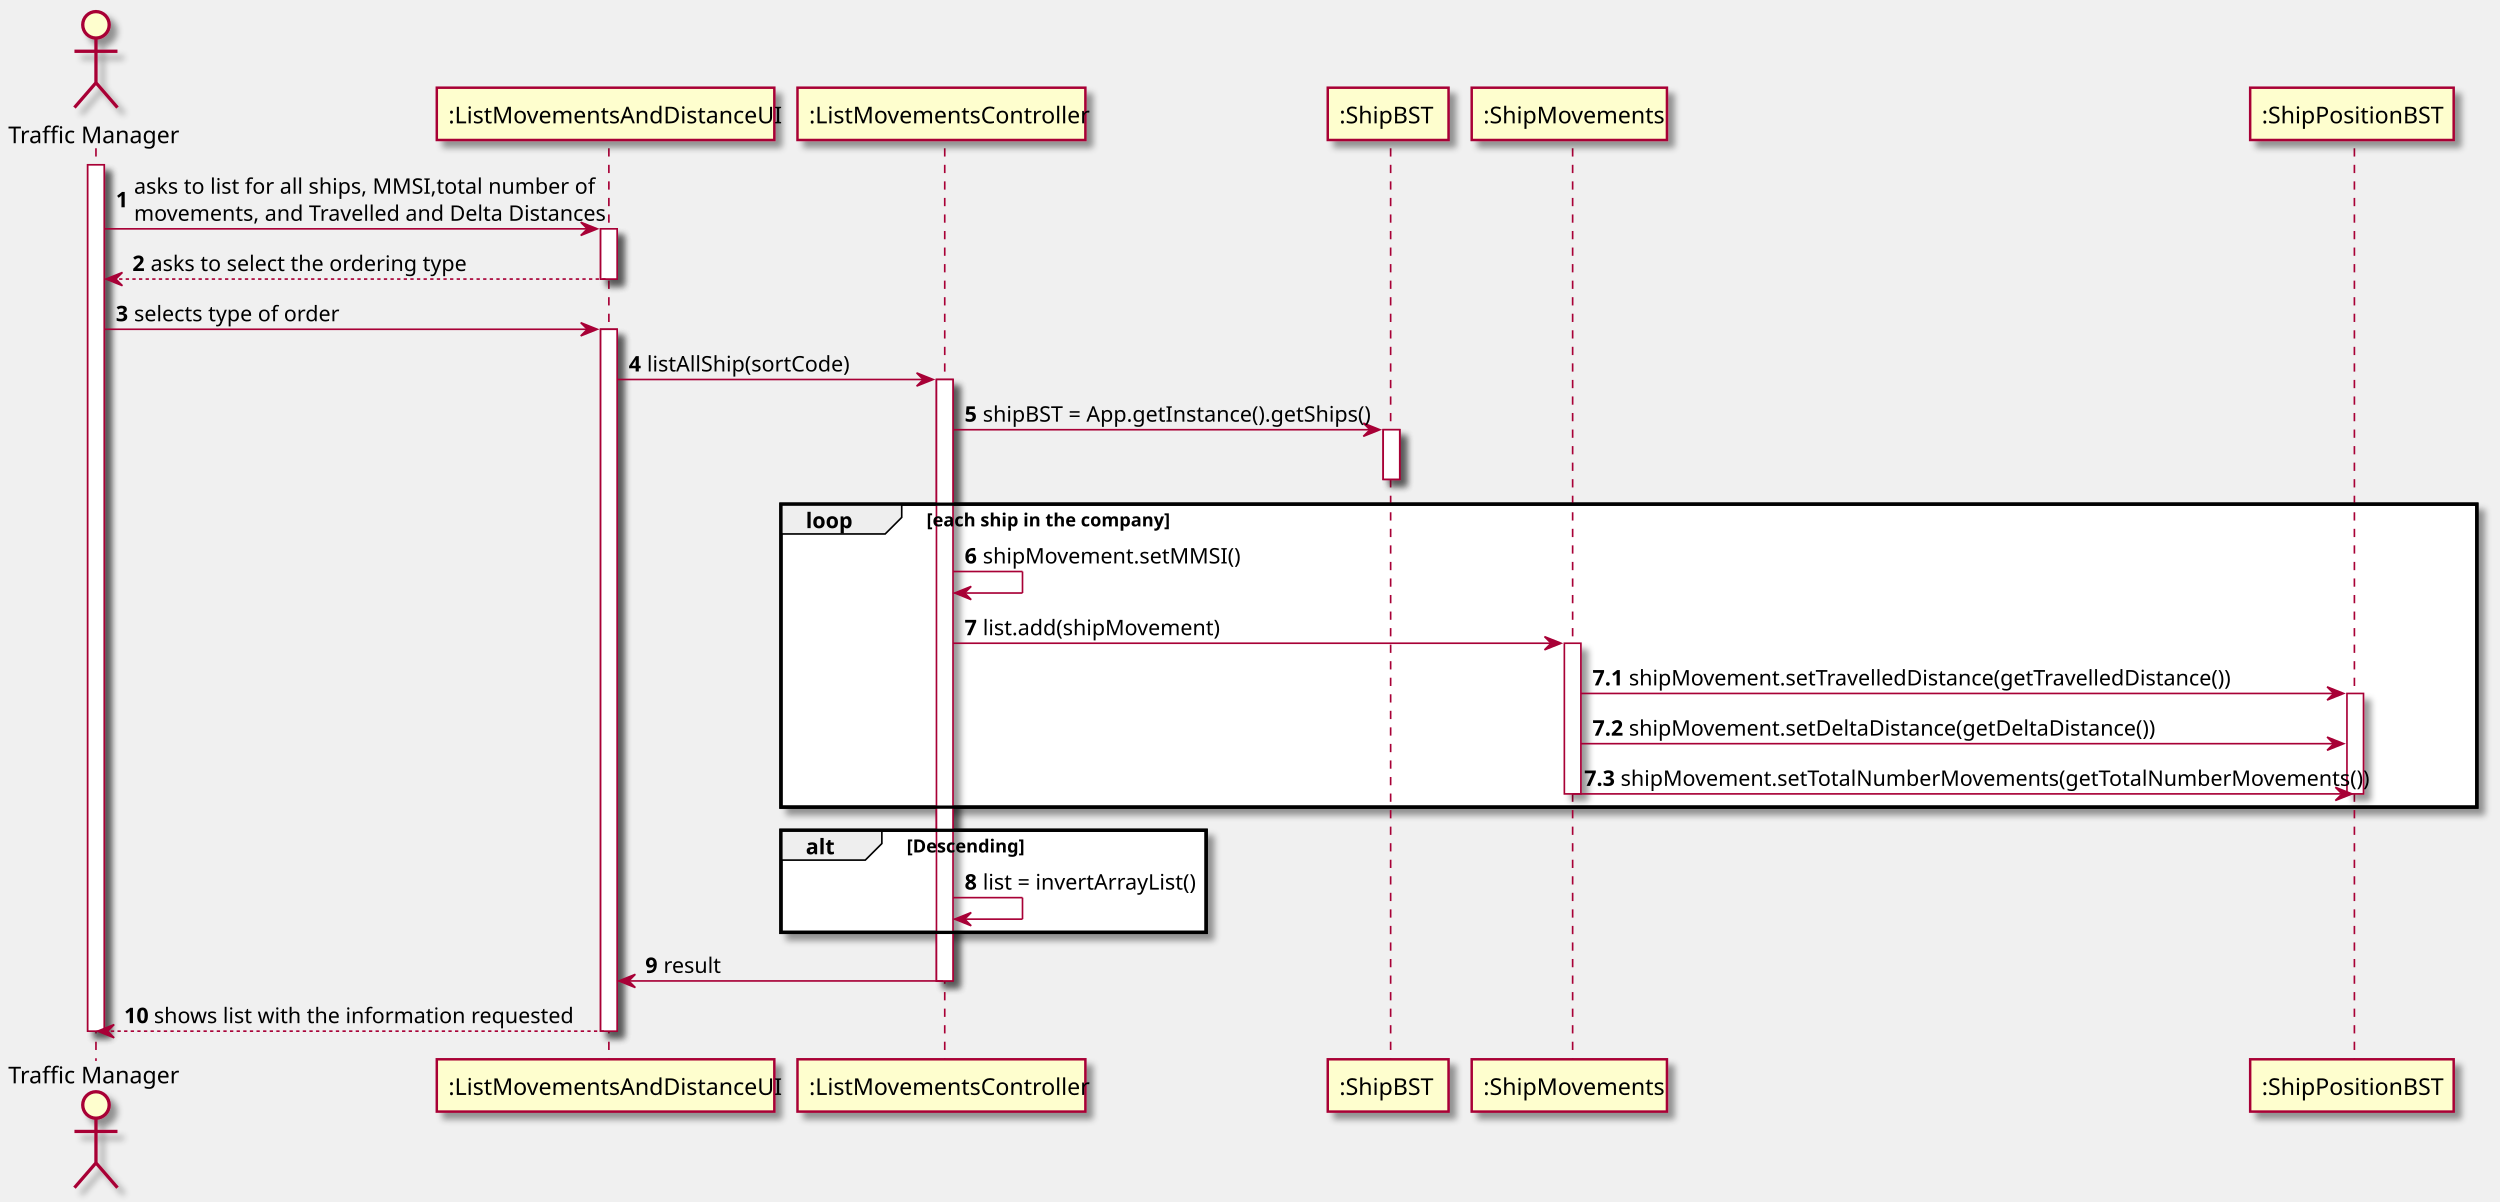
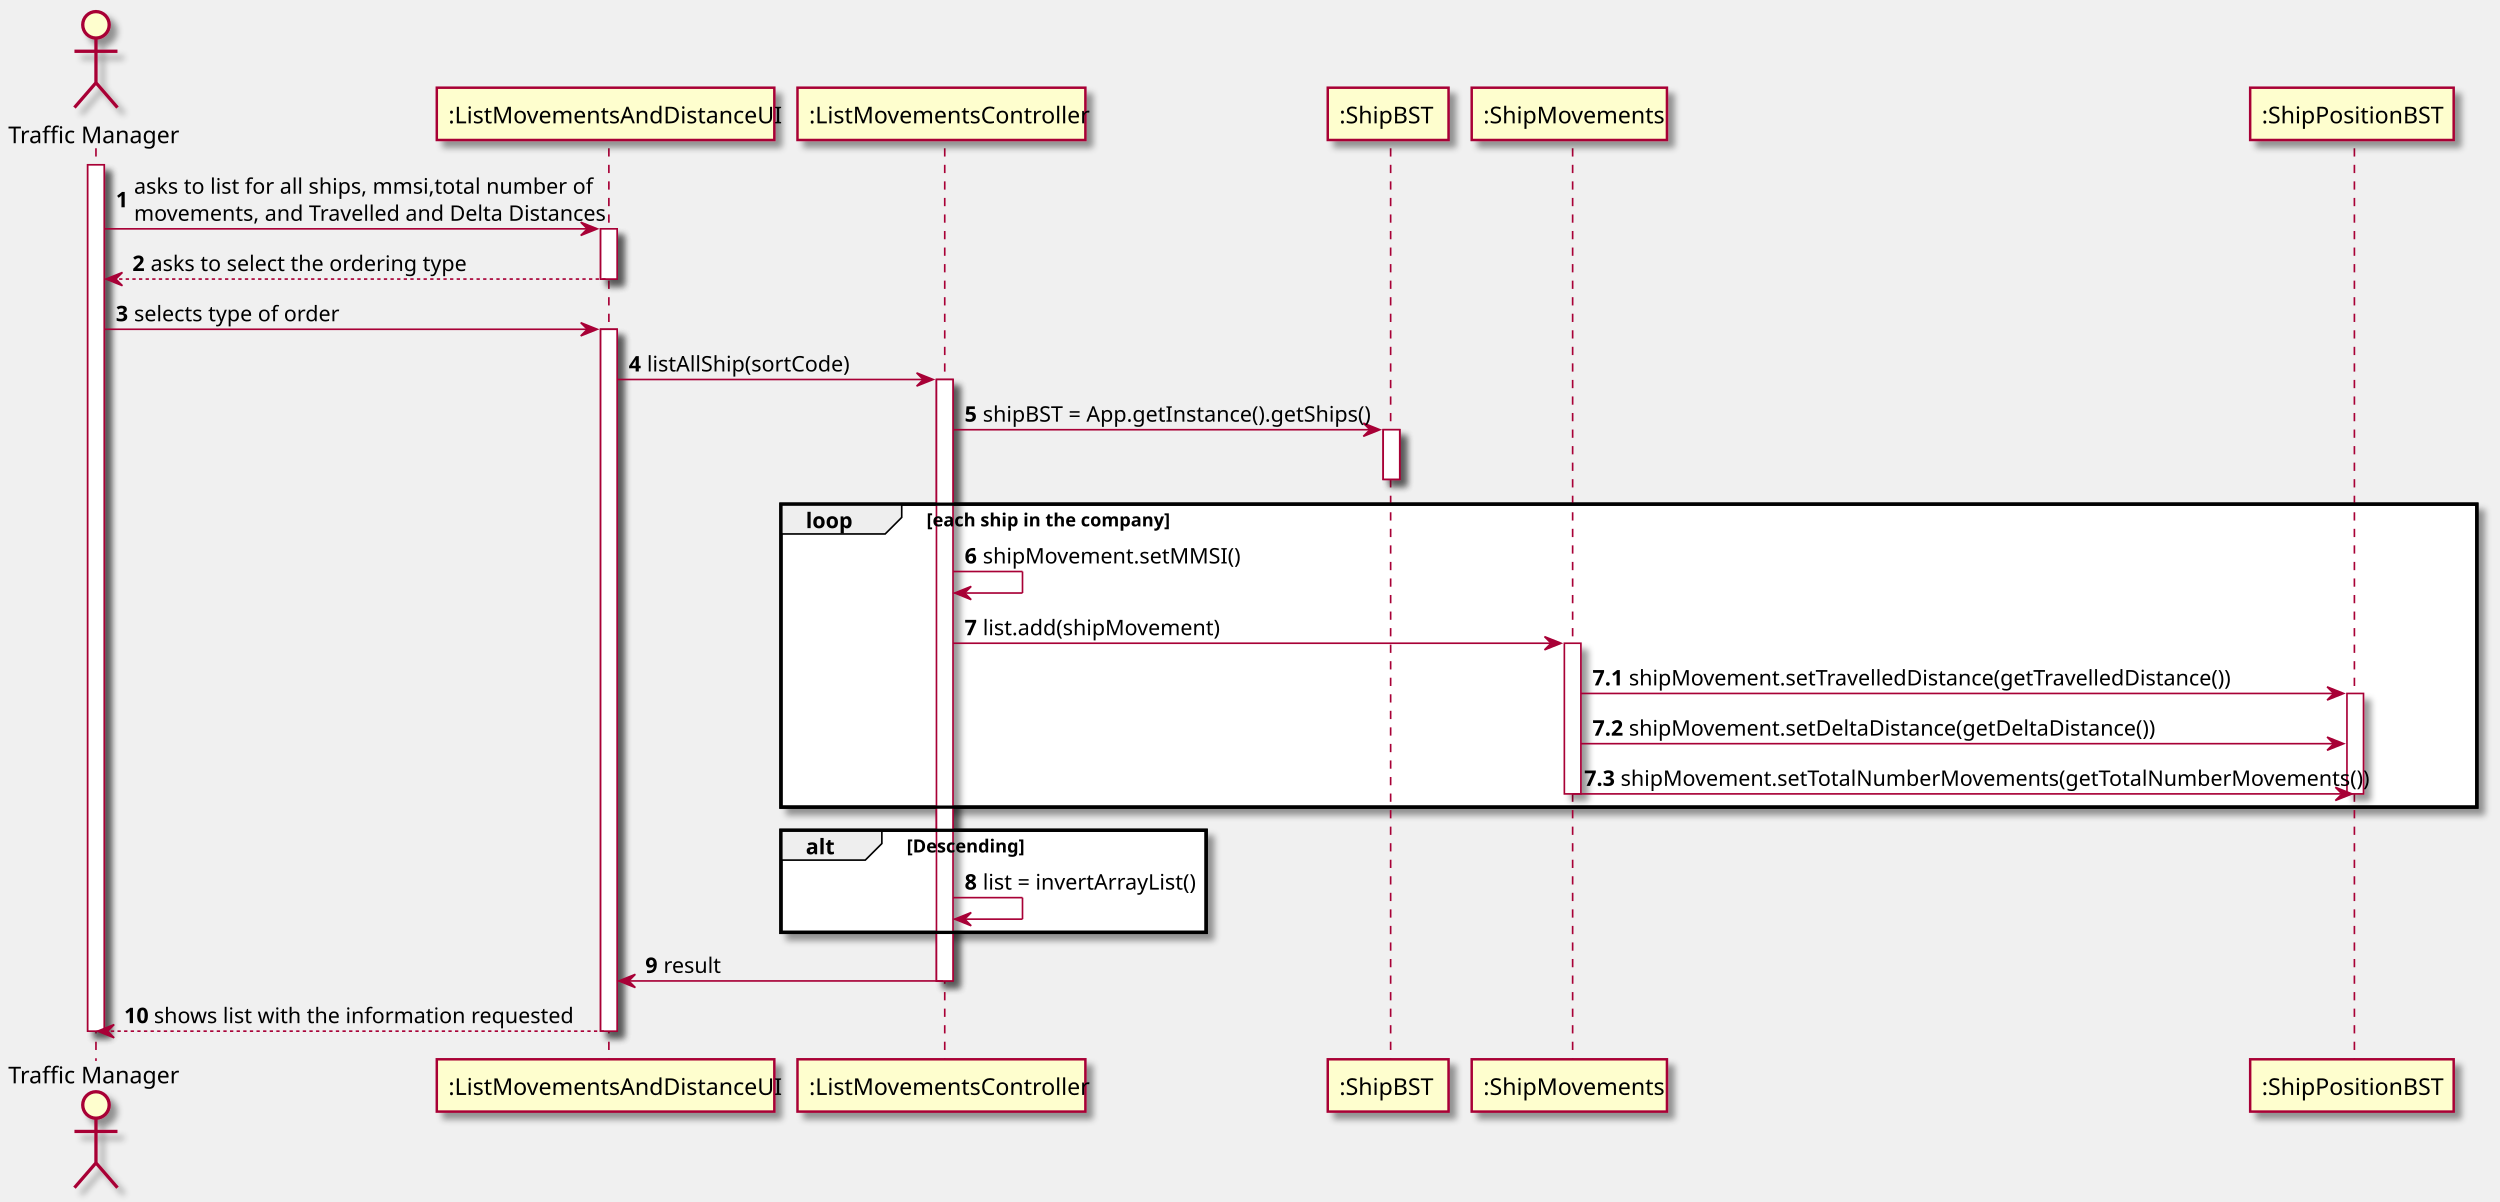
<svg xmlns="http://www.w3.org/2000/svg" contentScriptType="application/ecmascript" contentStyleType="text/css" height="726px" preserveAspectRatio="none" style="width:1511px;height:726px;" version="1.1" viewBox="0 0 1511 726" width="1511px" zoomAndPan="magnify">
  <defs>
    <filter height="300%" id="f1fgdivwpqtsxw" width="300%" x="-1" y="-1">
      <feGaussianBlur result="blurOut" stdDeviation="2.0" />
      <feColorMatrix in="blurOut" result="blurOut2" type="matrix" values="0 0 0 0 0 0 0 0 0 0 0 0 0 0 0 0 0 0 .4 0" />
      <feOffset dx="4.0" dy="4.0" in="blurOut2" result="blurOut3" />
      <feBlend in="SourceGraphic" in2="blurOut3" mode="normal" />
    </filter>
  </defs>
  <g>
    <rect fill="#FFFFFF" filter="url(#f1fgdivwpqtsxw)" height="523.625" style="stroke:#A80036;stroke-width:1.0;" width="10" x="53" y="99.609" />
    <rect fill="#FFFFFF" filter="url(#f1fgdivwpqtsxw)" height="30.352" style="stroke:#A80036;stroke-width:1.0;" width="10" x="363" y="138.312" />
    <rect fill="#FFFFFF" filter="url(#f1fgdivwpqtsxw)" height="424.219" style="stroke:#A80036;stroke-width:1.0;" width="10" x="363" y="199.016" />
    <rect fill="#FFFFFF" filter="url(#f1fgdivwpqtsxw)" height="363.516" style="stroke:#A80036;stroke-width:1.0;" width="10" x="566" y="229.367" />
    <rect fill="#FFFFFF" filter="url(#f1fgdivwpqtsxw)" height="30" style="stroke:#A80036;stroke-width:1.0;" width="10" x="836" y="259.719" />
    <rect fill="#FFFFFF" filter="url(#f1fgdivwpqtsxw)" height="91.055" style="stroke:#A80036;stroke-width:1.0;" width="10" x="945.5" y="388.773" />
    <rect fill="#FFFFFF" filter="url(#f1fgdivwpqtsxw)" height="60.703" style="stroke:#A80036;stroke-width:1.0;" width="10" x="1418.5" y="419.125" />
    <rect fill="#FFFFFF" filter="url(#f1fgdivwpqtsxw)" height="183.109" style="stroke:#000000;stroke-width:2.0;" width="1025" x="472" y="304.719" />
    <rect fill="#FFFFFF" filter="url(#f1fgdivwpqtsxw)" height="61.703" style="stroke:#000000;stroke-width:2.0;" width="257" x="472" y="501.828" />
    <line style="stroke:#A80036;stroke-width:1.0;stroke-dasharray:5.0,5.0;" x1="58" x2="58" y1="89.609" y2="641.234" />
    <line style="stroke:#A80036;stroke-width:1.0;stroke-dasharray:5.0,5.0;" x1="368" x2="368" y1="89.609" y2="641.234" />
    <line style="stroke:#A80036;stroke-width:1.0;stroke-dasharray:5.0,5.0;" x1="571" x2="571" y1="89.609" y2="641.234" />
    <line style="stroke:#A80036;stroke-width:1.0;stroke-dasharray:5.0,5.0;" x1="840.5" x2="840.5" y1="89.609" y2="641.234" />
    <line style="stroke:#A80036;stroke-width:1.0;stroke-dasharray:5.0,5.0;" x1="950.5" x2="950.5" y1="89.609" y2="641.234" />
    <line style="stroke:#A80036;stroke-width:1.0;stroke-dasharray:5.0,5.0;" x1="1423" x2="1423" y1="89.609" y2="641.234" />
    <text fill="#000000" font-family="sans-serif" font-size="14" lengthAdjust="spacing" textLength="100" x="5" y="86.533">Traffic Manager</text>
    <ellipse cx="58" cy="15" fill="#FEFECE" filter="url(#f1fgdivwpqtsxw)" rx="8" ry="8" style="stroke:#A80036;stroke-width:2.0;" />
    <path d="M58,23 L58,50 M45,31 L71,31 M58,50 L45,65 M58,50 L71,65 " fill="none" filter="url(#f1fgdivwpqtsxw)" style="stroke:#A80036;stroke-width:2.0;" />
    <text fill="#000000" font-family="sans-serif" font-size="14" lengthAdjust="spacing" textLength="100" x="5" y="654.768">Traffic Manager</text>
    <ellipse cx="58" cy="667.844" fill="#FEFECE" filter="url(#f1fgdivwpqtsxw)" rx="8" ry="8" style="stroke:#A80036;stroke-width:2.0;" />
    <path d="M58,675.844 L58,702.844 M45,683.844 L71,683.844 M58,702.844 L45,717.844 M58,702.844 L71,717.844 " fill="none" filter="url(#f1fgdivwpqtsxw)" style="stroke:#A80036;stroke-width:2.0;" />
    <rect fill="#FEFECE" filter="url(#f1fgdivwpqtsxw)" height="31.609" style="stroke:#A80036;stroke-width:1.5;" width="204" x="264" y="53" />
    <text fill="#000000" font-family="sans-serif" font-size="14" lengthAdjust="spacing" textLength="190" x="271" y="74.533">:ListMovementsAndDistanceUI</text>
    <rect fill="#FEFECE" filter="url(#f1fgdivwpqtsxw)" height="31.609" style="stroke:#A80036;stroke-width:1.5;" width="204" x="264" y="640.234" />
    <text fill="#000000" font-family="sans-serif" font-size="14" lengthAdjust="spacing" textLength="190" x="271" y="661.768">:ListMovementsAndDistanceUI</text>
    <rect fill="#FEFECE" filter="url(#f1fgdivwpqtsxw)" height="31.609" style="stroke:#A80036;stroke-width:1.5;" width="174" x="482" y="53" />
    <text fill="#000000" font-family="sans-serif" font-size="14" lengthAdjust="spacing" textLength="160" x="489" y="74.533">:ListMovementsController</text>
    <rect fill="#FEFECE" filter="url(#f1fgdivwpqtsxw)" height="31.609" style="stroke:#A80036;stroke-width:1.5;" width="174" x="482" y="640.234" />
    <text fill="#000000" font-family="sans-serif" font-size="14" lengthAdjust="spacing" textLength="160" x="489" y="661.768">:ListMovementsController</text>
    <rect fill="#FEFECE" filter="url(#f1fgdivwpqtsxw)" height="31.609" style="stroke:#A80036;stroke-width:1.5;" width="73" x="802.5" y="53" />
    <text fill="#000000" font-family="sans-serif" font-size="14" lengthAdjust="spacing" textLength="59" x="809.5" y="74.533">:ShipBST</text>
    <rect fill="#FEFECE" filter="url(#f1fgdivwpqtsxw)" height="31.609" style="stroke:#A80036;stroke-width:1.5;" width="73" x="802.5" y="640.234" />
    <text fill="#000000" font-family="sans-serif" font-size="14" lengthAdjust="spacing" textLength="59" x="809.5" y="661.768">:ShipBST</text>
    <rect fill="#FEFECE" filter="url(#f1fgdivwpqtsxw)" height="31.609" style="stroke:#A80036;stroke-width:1.5;" width="118" x="889.5" y="53" />
    <text fill="#000000" font-family="sans-serif" font-size="14" lengthAdjust="spacing" textLength="104" x="896.5" y="74.533">:ShipMovements</text>
    <rect fill="#FEFECE" filter="url(#f1fgdivwpqtsxw)" height="31.609" style="stroke:#A80036;stroke-width:1.5;" width="118" x="889.5" y="640.234" />
    <text fill="#000000" font-family="sans-serif" font-size="14" lengthAdjust="spacing" textLength="104" x="896.5" y="661.768">:ShipMovements</text>
    <rect fill="#FEFECE" filter="url(#f1fgdivwpqtsxw)" height="31.609" style="stroke:#A80036;stroke-width:1.5;" width="123" x="1360" y="53" />
    <text fill="#000000" font-family="sans-serif" font-size="14" lengthAdjust="spacing" textLength="109" x="1367" y="74.533">:ShipPositionBST</text>
    <rect fill="#FEFECE" filter="url(#f1fgdivwpqtsxw)" height="31.609" style="stroke:#A80036;stroke-width:1.5;" width="123" x="1360" y="640.234" />
    <text fill="#000000" font-family="sans-serif" font-size="14" lengthAdjust="spacing" textLength="109" x="1367" y="661.768">:ShipPositionBST</text>
    <rect fill="#FFFFFF" filter="url(#f1fgdivwpqtsxw)" height="523.625" style="stroke:#A80036;stroke-width:1.0;" width="10" x="53" y="99.609" />
    <rect fill="#FFFFFF" filter="url(#f1fgdivwpqtsxw)" height="30.352" style="stroke:#A80036;stroke-width:1.0;" width="10" x="363" y="138.312" />
    <rect fill="#FFFFFF" filter="url(#f1fgdivwpqtsxw)" height="424.219" style="stroke:#A80036;stroke-width:1.0;" width="10" x="363" y="199.016" />
    <rect fill="#FFFFFF" filter="url(#f1fgdivwpqtsxw)" height="363.516" style="stroke:#A80036;stroke-width:1.0;" width="10" x="566" y="229.367" />
    <rect fill="#FFFFFF" filter="url(#f1fgdivwpqtsxw)" height="30" style="stroke:#A80036;stroke-width:1.0;" width="10" x="836" y="259.719" />
    <rect fill="#FFFFFF" filter="url(#f1fgdivwpqtsxw)" height="91.055" style="stroke:#A80036;stroke-width:1.0;" width="10" x="945.5" y="388.773" />
    <rect fill="#FFFFFF" filter="url(#f1fgdivwpqtsxw)" height="60.703" style="stroke:#A80036;stroke-width:1.0;" width="10" x="1418.5" y="419.125" />
    <polygon fill="#A80036" points="351,134.312,361,138.312,351,142.312,355,138.312" style="stroke:#A80036;stroke-width:1.0;" />
    <line style="stroke:#A80036;stroke-width:1.0;" x1="63" x2="357" y1="138.312" y2="138.312" />
    <text fill="#000000" font-family="sans-serif" font-size="13" font-weight="bold" lengthAdjust="spacing" textLength="7" x="70" y="125.28">1</text>
-     <text fill="#000000" font-family="sans-serif" font-size="13" lengthAdjust="spacing" textLength="266" x="81" y="117.105">asks to list for all ships, MMSI,total number of</text>
+     <text fill="#000000" font-family="sans-serif" font-size="13" lengthAdjust="spacing" textLength="266" x="81" y="117.105">asks to list for all ships, mmsi,total number of</text>
    <text fill="#000000" font-family="sans-serif" font-size="13" lengthAdjust="spacing" textLength="270" x="81" y="133.456">movements, and Travelled and Delta Distances</text>
    <polygon fill="#A80036" points="74,164.664,64,168.664,74,172.664,70,168.664" style="stroke:#A80036;stroke-width:1.0;" />
    <line style="stroke:#A80036;stroke-width:1.0;stroke-dasharray:2.0,2.0;" x1="68" x2="367" y1="168.664" y2="168.664" />
    <text fill="#000000" font-family="sans-serif" font-size="13" font-weight="bold" lengthAdjust="spacing" textLength="7" x="80" y="163.808">2</text>
    <text fill="#000000" font-family="sans-serif" font-size="13" lengthAdjust="spacing" textLength="183" x="91" y="163.808">asks to select the ordering type</text>
    <polygon fill="#A80036" points="351,195.016,361,199.016,351,203.016,355,199.016" style="stroke:#A80036;stroke-width:1.0;" />
    <line style="stroke:#A80036;stroke-width:1.0;" x1="63" x2="357" y1="199.016" y2="199.016" />
    <text fill="#000000" font-family="sans-serif" font-size="13" font-weight="bold" lengthAdjust="spacing" textLength="7" x="70" y="194.159">3</text>
    <text fill="#000000" font-family="sans-serif" font-size="13" lengthAdjust="spacing" textLength="118" x="81" y="194.159">selects type of order</text>
    <polygon fill="#A80036" points="554,225.367,564,229.367,554,233.367,558,229.367" style="stroke:#A80036;stroke-width:1.0;" />
    <line style="stroke:#A80036;stroke-width:1.0;" x1="373" x2="560" y1="229.367" y2="229.367" />
    <text fill="#000000" font-family="sans-serif" font-size="13" font-weight="bold" lengthAdjust="spacing" textLength="7" x="380" y="224.511">4</text>
    <text fill="#000000" font-family="sans-serif" font-size="13" lengthAdjust="spacing" textLength="118" x="391" y="224.511">listAllShip(sortCode)</text>
    <polygon fill="#A80036" points="824,255.719,834,259.719,824,263.719,828,259.719" style="stroke:#A80036;stroke-width:1.0;" />
    <line style="stroke:#A80036;stroke-width:1.0;" x1="576" x2="830" y1="259.719" y2="259.719" />
    <text fill="#000000" font-family="sans-serif" font-size="13" font-weight="bold" lengthAdjust="spacing" textLength="7" x="583" y="254.862">5</text>
    <text fill="#000000" font-family="sans-serif" font-size="13" lengthAdjust="spacing" textLength="230" x="594" y="254.862">shipBST = App.getInstance().getShips()</text>
    <path d="M472,304.719 L545,304.719 L545,312.719 L535,322.719 L472,322.719 L472,304.719 " fill="#EEEEEE" style="stroke:#000000;stroke-width:1.0;" />
    <rect fill="none" height="183.109" style="stroke:#000000;stroke-width:2.0;" width="1025" x="472" y="304.719" />
    <text fill="#000000" font-family="sans-serif" font-size="13" font-weight="bold" lengthAdjust="spacing" textLength="28" x="487" y="319.214">loop</text>
    <text fill="#000000" font-family="sans-serif" font-size="11" font-weight="bold" lengthAdjust="spacing" textLength="148" x="560" y="318.138">[each ship in the company]</text>
    <line style="stroke:#A80036;stroke-width:1.0;" x1="576" x2="618" y1="345.422" y2="345.422" />
    <line style="stroke:#A80036;stroke-width:1.0;" x1="618" x2="618" y1="345.422" y2="358.422" />
    <line style="stroke:#A80036;stroke-width:1.0;" x1="577" x2="618" y1="358.422" y2="358.422" />
    <polygon fill="#A80036" points="587,354.422,577,358.422,587,362.422,583,358.422" style="stroke:#A80036;stroke-width:1.0;" />
    <text fill="#000000" font-family="sans-serif" font-size="13" font-weight="bold" lengthAdjust="spacing" textLength="7" x="583" y="340.565">6</text>
    <text fill="#000000" font-family="sans-serif" font-size="13" lengthAdjust="spacing" textLength="147" x="594" y="340.565">shipMovement.setMMSI()</text>
    <polygon fill="#A80036" points="933.5,384.773,943.5,388.773,933.5,392.773,937.5,388.773" style="stroke:#A80036;stroke-width:1.0;" />
    <line style="stroke:#A80036;stroke-width:1.0;" x1="576" x2="939.5" y1="388.773" y2="388.773" />
    <text fill="#000000" font-family="sans-serif" font-size="13" font-weight="bold" lengthAdjust="spacing" textLength="7" x="583" y="383.917">7</text>
    <text fill="#000000" font-family="sans-serif" font-size="13" lengthAdjust="spacing" textLength="133" x="594" y="383.917">list.add(shipMovement)</text>
    <polygon fill="#A80036" points="1406.5,415.125,1416.5,419.125,1406.5,423.125,1410.5,419.125" style="stroke:#A80036;stroke-width:1.0;" />
    <line style="stroke:#A80036;stroke-width:1.0;" x1="955.5" x2="1412.5" y1="419.125" y2="419.125" />
    <text fill="#000000" font-family="sans-serif" font-size="13" font-weight="bold" lengthAdjust="spacing" textLength="18" x="962.5" y="414.269">7.1</text>
    <text fill="#000000" font-family="sans-serif" font-size="13" lengthAdjust="spacing" textLength="341" x="984.5" y="414.269">shipMovement.setTravelledDistance(getTravelledDistance())</text>
    <polygon fill="#A80036" points="1406.5,445.477,1416.5,449.477,1406.5,453.477,1410.5,449.477" style="stroke:#A80036;stroke-width:1.0;" />
    <line style="stroke:#A80036;stroke-width:1.0;" x1="955.5" x2="1412.5" y1="449.477" y2="449.477" />
    <text fill="#000000" font-family="sans-serif" font-size="13" font-weight="bold" lengthAdjust="spacing" textLength="18" x="962.5" y="444.62">7.2</text>
    <text fill="#000000" font-family="sans-serif" font-size="13" lengthAdjust="spacing" textLength="301" x="984.5" y="444.62">shipMovement.setDeltaDistance(getDeltaDistance())</text>
    <polygon fill="#A80036" points="1411.5,475.828,1421.5,479.828,1411.5,483.828,1415.5,479.828" style="stroke:#A80036;stroke-width:1.0;" />
    <line style="stroke:#A80036;stroke-width:1.0;" x1="950.5" x2="1417.5" y1="479.828" y2="479.828" />
    <text fill="#000000" font-family="sans-serif" font-size="13" font-weight="bold" lengthAdjust="spacing" textLength="18" x="957.5" y="474.972">7.3</text>
    <text fill="#000000" font-family="sans-serif" font-size="13" lengthAdjust="spacing" textLength="417" x="979.5" y="474.972">shipMovement.setTotalNumberMovements(getTotalNumberMovements())</text>
    <path d="M472,501.828 L533,501.828 L533,509.828 L523,519.828 L472,519.828 L472,501.828 " fill="#EEEEEE" style="stroke:#000000;stroke-width:1.0;" />
    <rect fill="none" height="61.703" style="stroke:#000000;stroke-width:2.0;" width="257" x="472" y="501.828" />
    <text fill="#000000" font-family="sans-serif" font-size="13" font-weight="bold" lengthAdjust="spacing" textLength="16" x="487" y="516.323">alt</text>
    <text fill="#000000" font-family="sans-serif" font-size="11" font-weight="bold" lengthAdjust="spacing" textLength="73" x="548" y="515.247">[Descending]</text>
    <line style="stroke:#A80036;stroke-width:1.0;" x1="576" x2="618" y1="542.531" y2="542.531" />
    <line style="stroke:#A80036;stroke-width:1.0;" x1="618" x2="618" y1="542.531" y2="555.531" />
    <line style="stroke:#A80036;stroke-width:1.0;" x1="577" x2="618" y1="555.531" y2="555.531" />
    <polygon fill="#A80036" points="587,551.531,577,555.531,587,559.531,583,555.531" style="stroke:#A80036;stroke-width:1.0;" />
    <text fill="#000000" font-family="sans-serif" font-size="13" font-weight="bold" lengthAdjust="spacing" textLength="7" x="583" y="537.675">8</text>
    <text fill="#000000" font-family="sans-serif" font-size="13" lengthAdjust="spacing" textLength="123" x="594" y="537.675">list = invertArrayList()</text>
    <polygon fill="#A80036" points="384,588.883,374,592.883,384,596.883,380,592.883" style="stroke:#A80036;stroke-width:1.0;" />
    <line style="stroke:#A80036;stroke-width:1.0;" x1="378" x2="570" y1="592.883" y2="592.883" />
    <text fill="#000000" font-family="sans-serif" font-size="13" font-weight="bold" lengthAdjust="spacing" textLength="7" x="390" y="588.026">9</text>
    <text fill="#000000" font-family="sans-serif" font-size="13" lengthAdjust="spacing" textLength="32" x="401" y="588.026">result</text>
    <polygon fill="#A80036" points="69,619.234,59,623.234,69,627.234,65,623.234" style="stroke:#A80036;stroke-width:1.0;" />
    <line style="stroke:#A80036;stroke-width:1.0;stroke-dasharray:2.0,2.0;" x1="63" x2="367" y1="623.234" y2="623.234" />
    <text fill="#000000" font-family="sans-serif" font-size="13" font-weight="bold" lengthAdjust="spacing" textLength="14" x="75" y="618.378">10</text>
    <text fill="#000000" font-family="sans-serif" font-size="13" lengthAdjust="spacing" textLength="235" x="93" y="618.378">shows list with the information requested</text>
  </g>
</svg>
